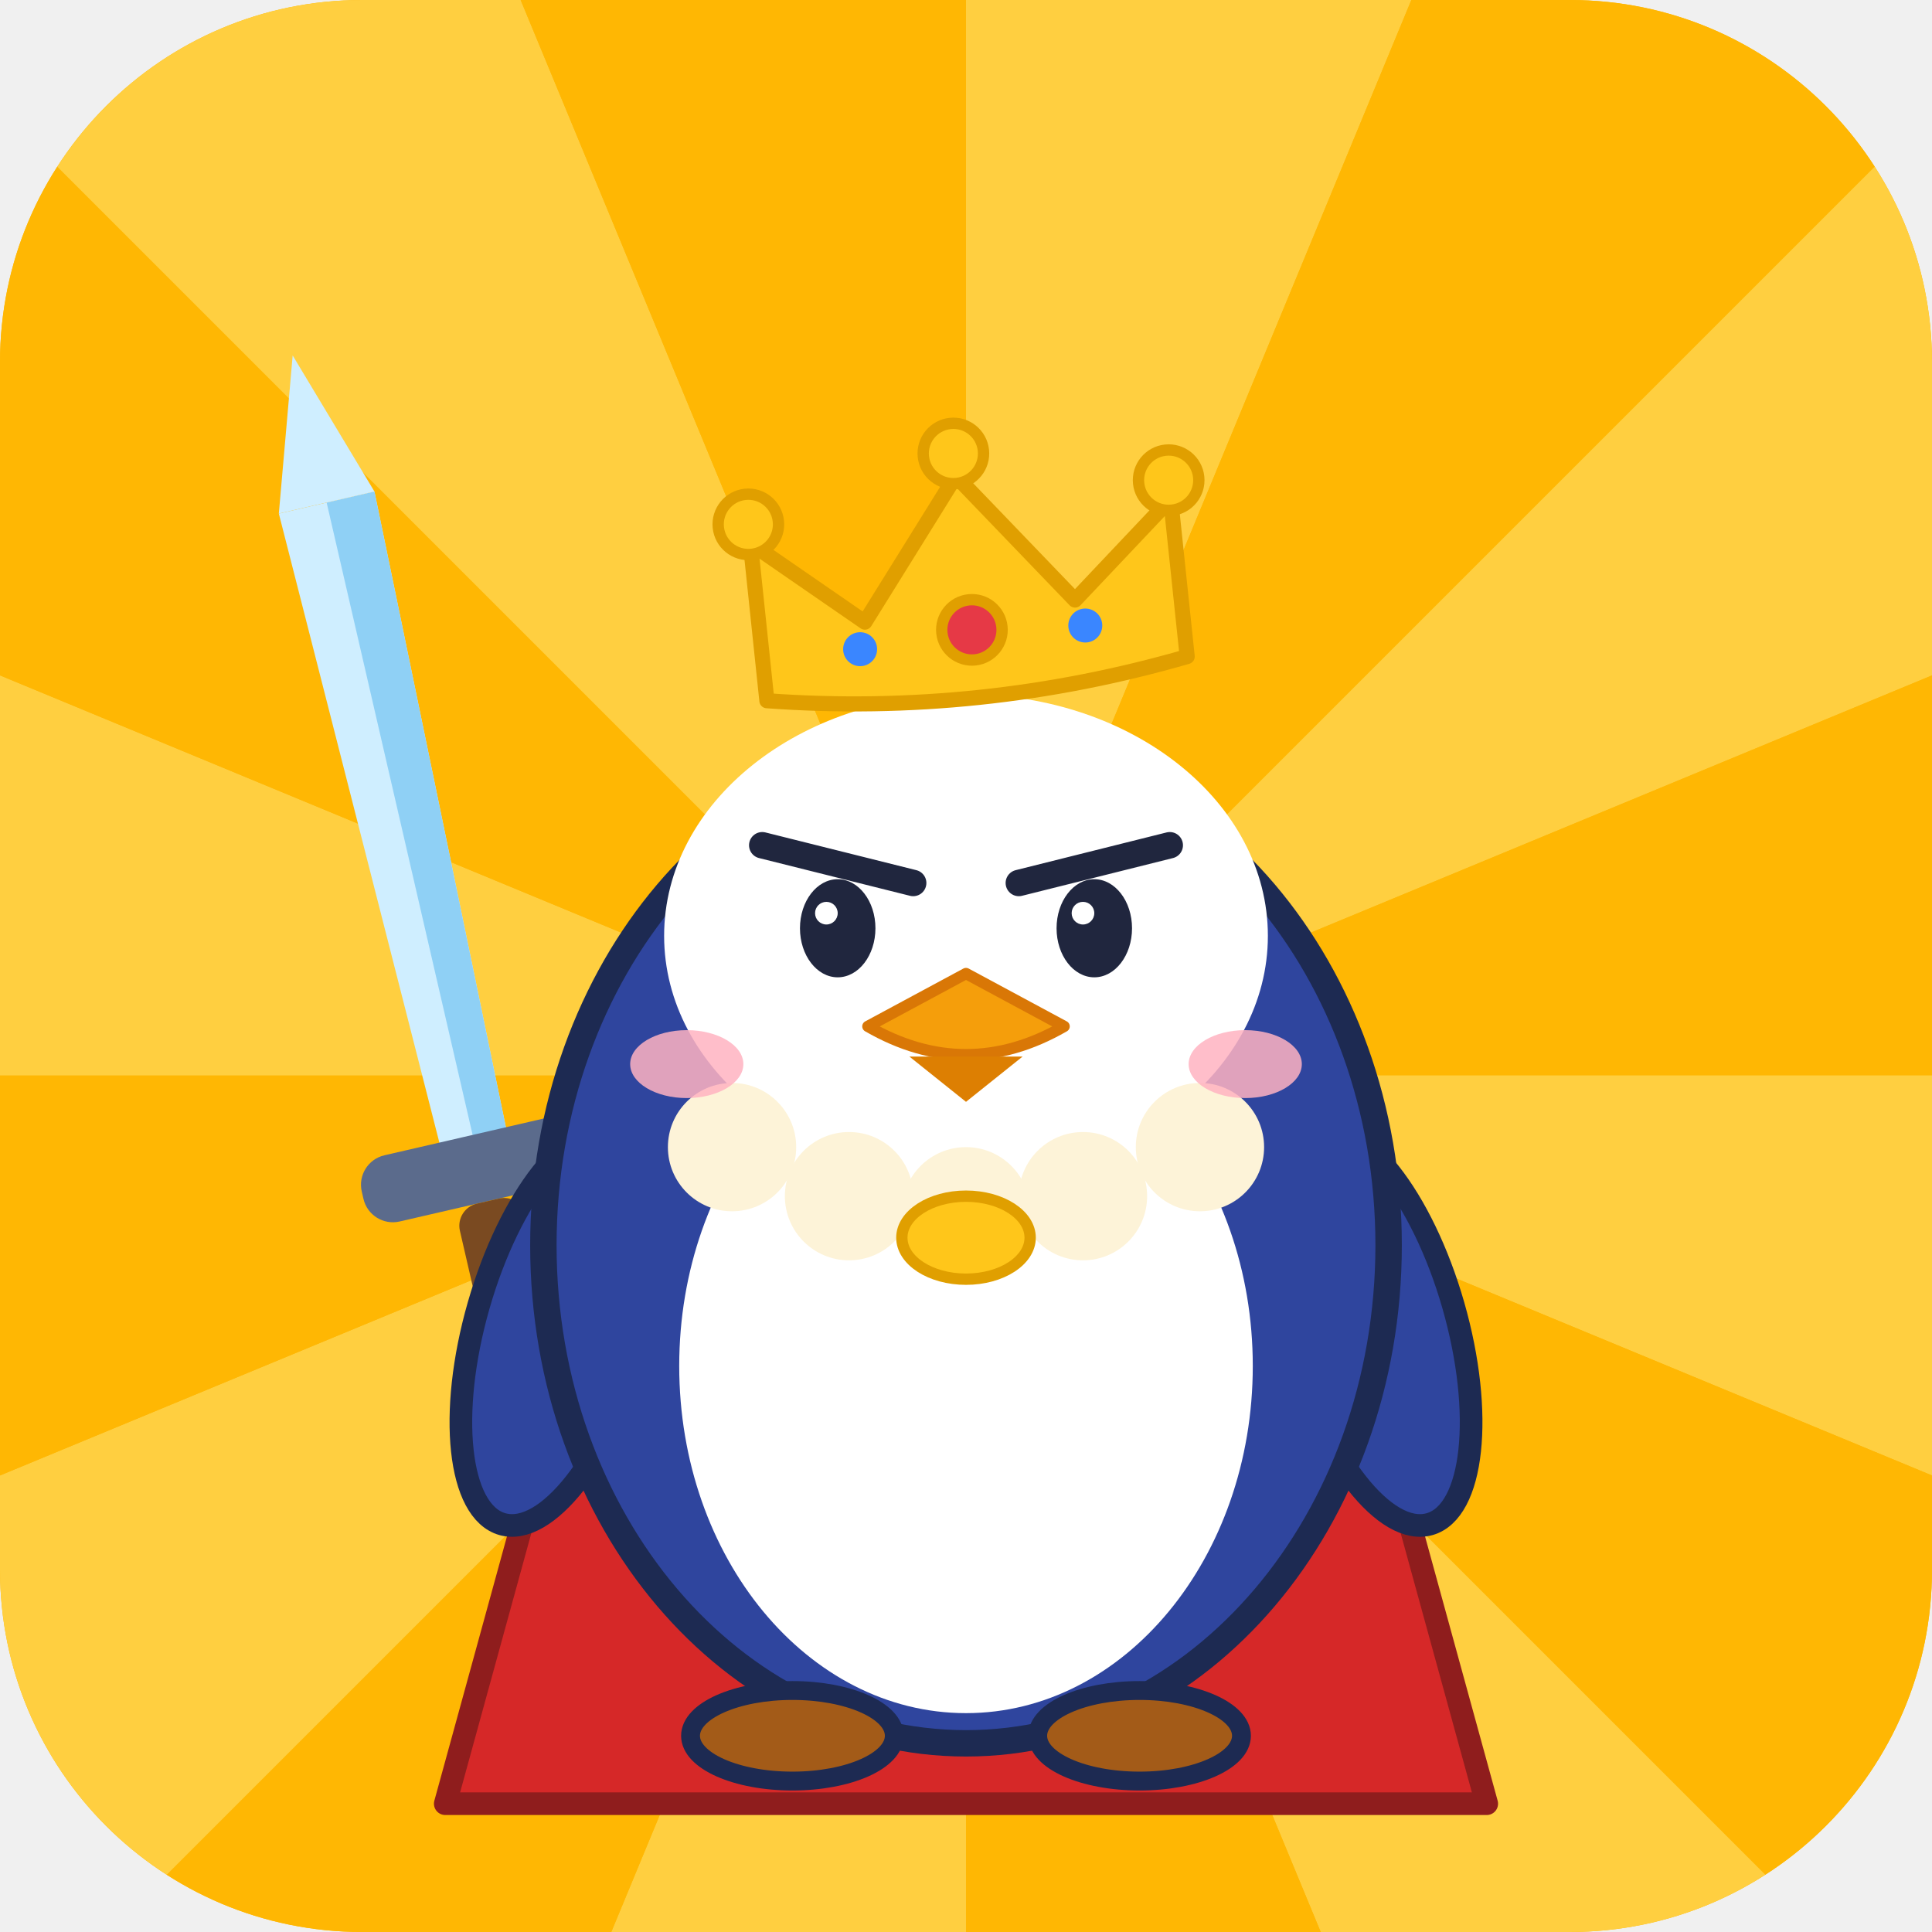
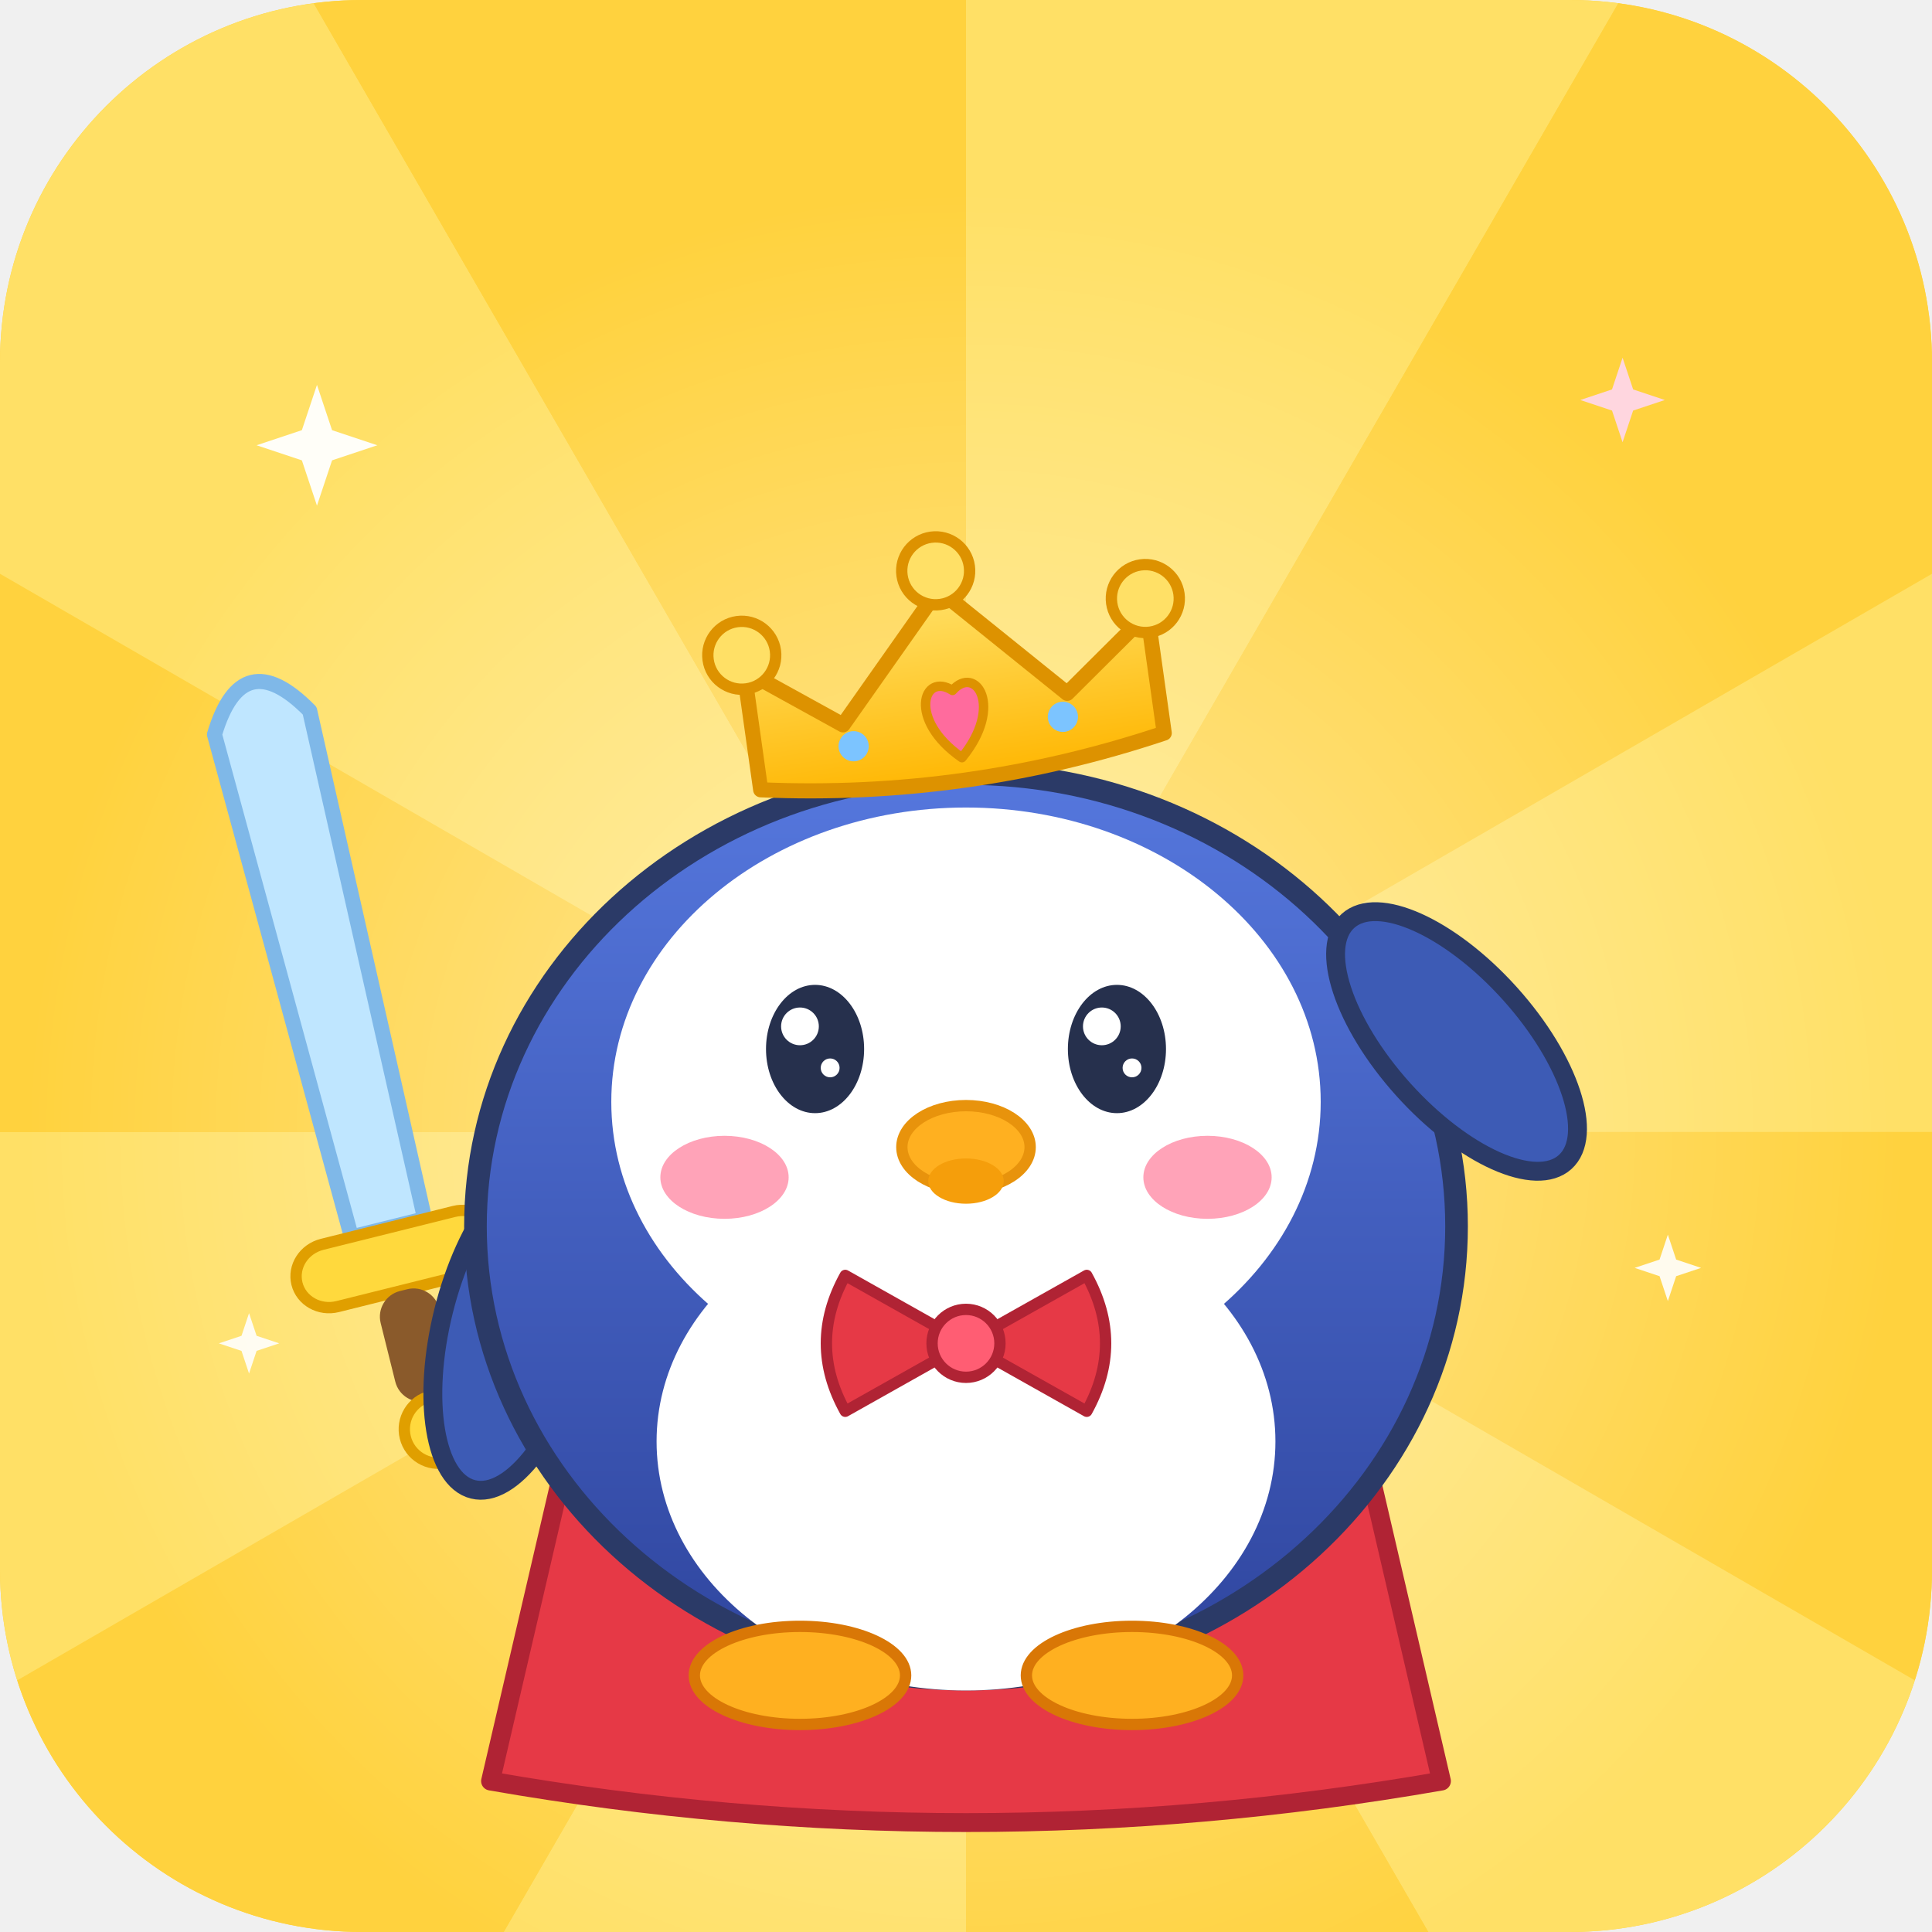
<svg xmlns="http://www.w3.org/2000/svg" viewBox="0 0 512 512">
  <defs>
    <clipPath id="rr">
      <rect x="0" y="0" width="512" height="512" rx="96" />
    </clipPath>
+     <linearGradient id="bodyGrad" x1="0" y1="0" x2="0" y2="1">
+       <stop offset="0" stop-color="#5577dd" />
+       <stop offset="1" stop-color="#2f459e" />
+     </linearGradient>
+     <linearGradient id="crownGrad" x1="0" y1="0" x2="0" y2="1">
+       <stop offset="0" stop-color="#ffe066" />
+       <stop offset="1" stop-color="#ffb703" />
+     </linearGradient>
+     <radialGradient id="glow" cx="0.5" cy="0.5" r="0.5">
+       <stop offset="0" stop-color="#ffffff" stop-opacity="0.5" />
+       <stop offset="1" stop-color="#ffffff" stop-opacity="0" />
+     </radialGradient>
  </defs>
  <g clip-path="url(#rr)">
-     <rect x="0" y="0" width="512" height="512" fill="#ffb703" />
-     <path d="M256,285 L256,-175 L432,-140 Z" fill="#ffcf40" />
-     <path d="M256,285 L432,-140 L581,-40 Z" fill="#ffb703" />
-     <path d="M256,285 L581,-40 L681,109 Z" fill="#ffcf40" />
-     <path d="M256,285 L681,109 L716,285 Z" fill="#ffb703" />
-     <path d="M256,285 L716,285 L681,461 Z" fill="#ffcf40" />
-     <path d="M256,285 L681,461 L581,610 Z" fill="#ffb703" />
-     <path d="M256,285 L581,610 L432,710 Z" fill="#ffcf40" />
-     <path d="M256,285 L432,710 L256,745 Z" fill="#ffb703" />
-     <path d="M256,285 L256,745 L80,710 Z" fill="#ffcf40" />
-     <path d="M256,285 L80,710 L-69,610 Z" fill="#ffb703" />
-     <path d="M256,285 L-69,610 L-169,461 Z" fill="#ffcf40" />
-     <path d="M256,285 L-169,461 L-204,285 Z" fill="#ffb703" />
-     <path d="M256,285 L-204,285 L-169,109 Z" fill="#ffcf40" />
-     <path d="M256,285 L-169,109 L-69,-40 Z" fill="#ffb703" />
-     <path d="M256,285 L-69,-40 L80,-140 Z" fill="#ffcf40" />
-     <path d="M256,285 L80,-140 L256,-175 Z" fill="#ffb703" />
-     <path d="M168,296 L118,478 L394,478 L344,296 Q256,330 168,296 Z" fill="#d62828" stroke="#8f1d1d" stroke-width="6" stroke-linejoin="round" />
-     <g transform="rotate(-13 132 330)">
-       <path d="M119,128 L145,128 L141,302 L123,302 Z" fill="#cfeeff" />
-       <path d="M132,128 L145,128 L141,302 L132,302 Z" fill="#8fd0f5" />
-       <path d="M119,128 L145,128 L132,88 Z" fill="#cfeeff" />
-       <rect x="100" y="300" width="64" height="18" rx="8" fill="#5b6b8c" />
-       <rect x="123" y="318" width="18" height="34" rx="6" fill="#7a4a21" />
-       <circle cx="132" cy="360" r="9" fill="#ffc61a" stroke="#e09f00" stroke-width="3" />
+     <rect x="0" y="0" width="512" height="512" fill="#ffd23e" />
+     <path d="M256,300 L256,-160 L486,-98 Z" fill="#ffe066" />
+     <path d="M256,300 L486,-98 L654,70 Z" fill="#ffd23e" />
+     <path d="M256,300 L654,70 L716,300 Z" fill="#ffe066" />
+     <path d="M256,300 L716,300 L654,530 Z" fill="#ffd23e" />
+     <path d="M256,300 L654,530 L486,698 Z" fill="#ffe066" />
+     <path d="M256,300 L486,698 L256,760 Z" fill="#ffd23e" />
+     <path d="M256,300 L256,760 L26,698 Z" fill="#ffe066" />
+     <path d="M256,300 L26,698 L-142,530 Z" fill="#ffd23e" />
+     <path d="M256,300 L-142,530 L-204,300 Z" fill="#ffe066" />
+     <path d="M256,300 L-204,300 L-142,70 Z" fill="#ffd23e" />
+     <path d="M256,300 L-142,70 L26,-98 Z" fill="#ffe066" />
+     <path d="M256,300 L26,-98 L256,-160 Z" fill="#ffd23e" />
+     <circle cx="256" cy="300" r="250" fill="url(#glow)" />
+     <path d="M170,300 Q256,342 342,300 L382,472 Q256,494 130,472 Z" fill="#e63946" stroke="#b02334" stroke-width="5" stroke-linejoin="round" />
+     <g transform="translate(98 306) rotate(-14)">
+       <path d="M-13,-118 Q0,-140 13,-118 L10,20 L-10,20 Z" fill="#bfe6ff" stroke="#7fb8e8" stroke-width="4" stroke-linejoin="round" />
+       <rect x="-27" y="20" width="54" height="17" rx="9" fill="#ffd93d" stroke="#e09f00" stroke-width="3" />
+       <rect x="-8" y="37" width="16" height="30" rx="7" fill="#8a5a2b" />
+       <circle cx="0" cy="75" r="9" fill="#ffd93d" stroke="#e09f00" stroke-width="3" />
    </g>
-     <ellipse cx="148" cy="352" rx="22" ry="54" transform="rotate(16 148 352)" fill="#2f459e" stroke="#1d2a52" stroke-width="6" />
-     <ellipse cx="364" cy="352" rx="22" ry="54" transform="rotate(-16 364 352)" fill="#2f459e" stroke="#1d2a52" stroke-width="6" />
-     <ellipse cx="256" cy="330" rx="112" ry="132" fill="#2f459e" stroke="#1d2a52" stroke-width="7" />
-     <ellipse cx="256" cy="248" rx="80" ry="64" fill="#ffffff" />
-     <ellipse cx="256" cy="362" rx="76" ry="92" fill="#ffffff" />
-     <ellipse cx="210" cy="460" rx="27" ry="12" fill="#a35b18" stroke="#1d2a52" stroke-width="5" />
-     <ellipse cx="302" cy="460" rx="27" ry="12" fill="#a35b18" stroke="#1d2a52" stroke-width="5" />
-     <g fill="#fdf3d8">
-       <circle cx="194" cy="304" r="17" />
-       <circle cx="225" cy="317" r="17" />
-       <circle cx="256" cy="321" r="17" />
-       <circle cx="287" cy="317" r="17" />
-       <circle cx="318" cy="304" r="17" />
+     <ellipse cx="136" cy="352" rx="19" ry="44" transform="rotate(14 136 352)" fill="#3d5bb5" stroke="#2b3a67" stroke-width="5" />
+     <ellipse cx="256" cy="325" rx="130" ry="120" fill="url(#bodyGrad)" stroke="#2b3a67" stroke-width="6" />
+     <ellipse cx="386" cy="276" rx="19" ry="43" transform="rotate(-42 386 276)" fill="#3d5bb5" stroke="#2b3a67" stroke-width="5" />
+     <ellipse cx="256" cy="292" rx="94" ry="78" fill="#ffffff" />
+     <ellipse cx="256" cy="382" rx="82" ry="66" fill="#ffffff" />
+     <ellipse cx="212" cy="444" rx="28" ry="13" fill="#ffb020" stroke="#d97706" stroke-width="3" />
+     <ellipse cx="300" cy="444" rx="28" ry="13" fill="#ffb020" stroke="#d97706" stroke-width="3" />
+     <path d="M256,356 L224,338 Q214,356 224,374 Z" fill="#e63946" stroke="#b02334" stroke-width="3" stroke-linejoin="round" />
+     <path d="M256,356 L288,338 Q298,356 288,374 Z" fill="#e63946" stroke="#b02334" stroke-width="3" stroke-linejoin="round" />
+     <circle cx="256" cy="356" r="9" fill="#ff5d73" stroke="#b02334" stroke-width="3" />
+     <ellipse cx="192" cy="312" rx="17" ry="11" fill="#ff9eb5" opacity="0.95" />
+     <ellipse cx="320" cy="312" rx="17" ry="11" fill="#ff9eb5" opacity="0.95" />
+     <ellipse cx="216" cy="278" rx="13" ry="17" fill="#26304d" />
+     <ellipse cx="296" cy="278" rx="13" ry="17" fill="#26304d" />
+     <circle cx="212" cy="272" r="5" fill="#ffffff" />
+     <circle cx="292" cy="272" r="5" fill="#ffffff" />
+     <circle cx="220" cy="283" r="2.5" fill="#ffffff" />
+     <circle cx="300" cy="283" r="2.5" fill="#ffffff" />
+     <ellipse cx="256" cy="304" rx="17" ry="11" fill="#ffb020" stroke="#e8930c" stroke-width="3" />
+     <ellipse cx="256" cy="313" rx="10" ry="6" fill="#f59e0b" />
+     <g transform="translate(252 180) rotate(-8)">
+       <path d="M-54,22 L-54,-10 L-30,8 L0,-24 L30,8 L54,-10 L54,22 Q0,32 -54,22 Z" fill="url(#crownGrad)" stroke="#dd9200" stroke-width="4" stroke-linejoin="round" />
+       <circle cx="-54" cy="-14" r="9" fill="#ffe066" stroke="#dd9200" stroke-width="3" />
+       <circle cx="0" cy="-29" r="9" fill="#ffe066" stroke="#dd9200" stroke-width="3" />
+       <circle cx="54" cy="-14" r="9" fill="#ffe066" stroke="#dd9200" stroke-width="3" />
+       <path d="M0,21 C-13,9 -7,-3 0,3 C7,-3 13,9 0,21 Z" fill="#ff6b9d" stroke="#dd9200" stroke-width="2.5" stroke-linejoin="round" />
+       <circle cx="-28" cy="14" r="4" fill="#7cc4ff" />
+       <circle cx="28" cy="14" r="4" fill="#7cc4ff" />
    </g>
-     <ellipse cx="256" cy="328" rx="17" ry="11" fill="#ffc61a" stroke="#e09f00" stroke-width="3" />
-     <ellipse cx="182" cy="282" rx="15" ry="9" fill="#ffb3c1" opacity="0.85" />
-     <ellipse cx="330" cy="282" rx="15" ry="9" fill="#ffb3c1" opacity="0.85" />
-     <ellipse cx="222" cy="246" rx="10" ry="13" fill="#20263e" />
-     <ellipse cx="290" cy="246" rx="10" ry="13" fill="#20263e" />
-     <circle cx="219" cy="242" r="3" fill="#ffffff" />
-     <circle cx="287" cy="242" r="3" fill="#ffffff" />
-     <path d="M202,224 L242,234" stroke="#20263e" stroke-width="7" stroke-linecap="round" />
-     <path d="M310,224 L270,234" stroke="#20263e" stroke-width="7" stroke-linecap="round" />
-     <path d="M256,258 L230,272 Q256,287 282,272 Z" fill="#f59e0b" stroke="#d97706" stroke-width="3" stroke-linejoin="round" />
-     <path d="M241,280 L271,280 L256,292 Z" fill="#dd7f02" />
-     <g transform="translate(256 152) rotate(-6)">
-       <path d="M-56,28 L-56,-14 L-28,10 L0,-26 L28,10 L56,-14 L56,28 Q0,38 -56,28 Z" fill="#ffc61a" stroke="#e09f00" stroke-width="4" stroke-linejoin="round" />
-       <circle cx="-56" cy="-19" r="8" fill="#ffc61a" stroke="#e09f00" stroke-width="3" />
-       <circle cx="0" cy="-32" r="8" fill="#ffc61a" stroke="#e09f00" stroke-width="3" />
-       <circle cx="56" cy="-19" r="8" fill="#ffc61a" stroke="#e09f00" stroke-width="3" />
-       <circle cx="0" cy="15" r="8" fill="#e63946" stroke="#e09f00" stroke-width="3" />
-       <circle cx="-30" cy="17" r="4.5" fill="#3a86ff" />
-       <circle cx="30" cy="17" r="4.5" fill="#3a86ff" />
-     </g>
+     <path d="M0,-16 L4,-4 L16,0 L4,4 L0,16 L-4,4 L-16,0 L-4,-4 Z" transform="translate(84 118)" fill="#ffffff" opacity="0.95" />
+     <path d="M0,-16 L4,-4 L16,0 L4,4 L0,16 L-4,4 L-16,0 L-4,-4 Z" transform="translate(430 106) scale(0.7)" fill="#ffd6e7" opacity="0.95" />
+     <path d="M0,-16 L4,-4 L16,0 L4,4 L0,16 L-4,4 L-16,0 L-4,-4 Z" transform="translate(442 336) scale(0.55)" fill="#ffffff" opacity="0.9" />
+     <path d="M0,-16 L4,-4 L16,0 L4,4 L0,16 L-4,4 L-16,0 L-4,-4 Z" transform="translate(66 356) scale(0.5)" fill="#ffffff" opacity="0.9" />
  </g>
</svg>
